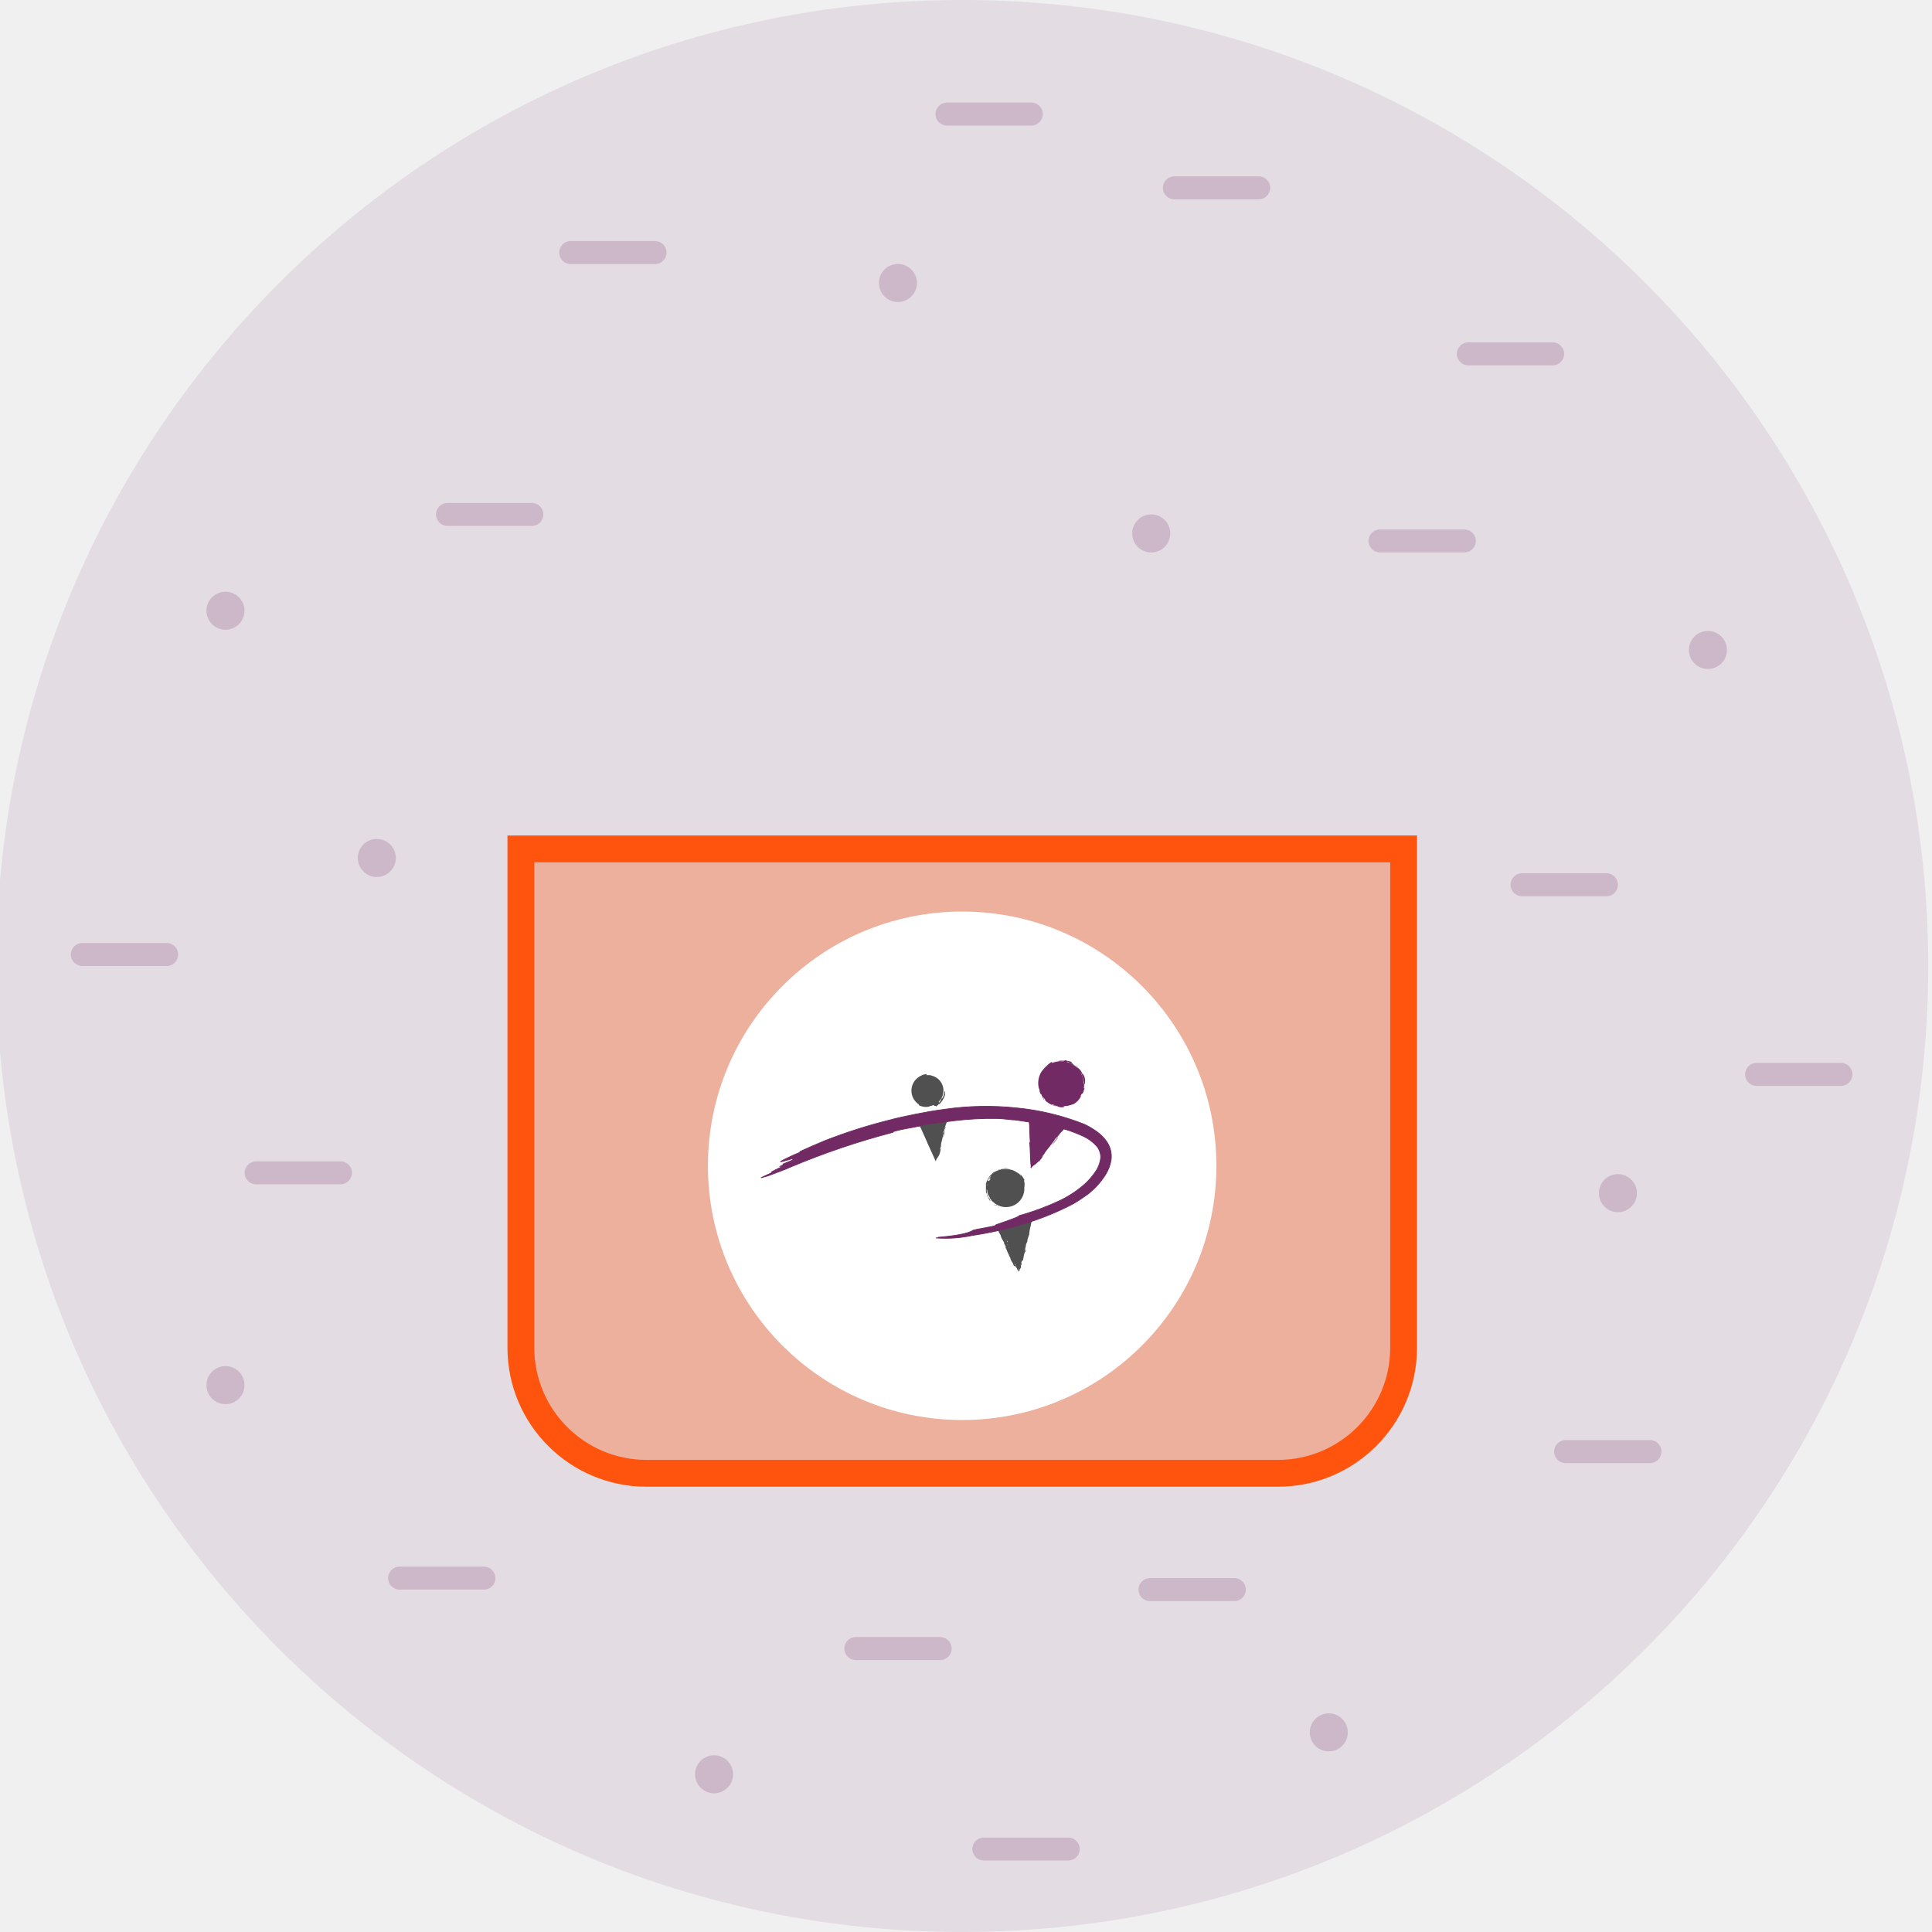
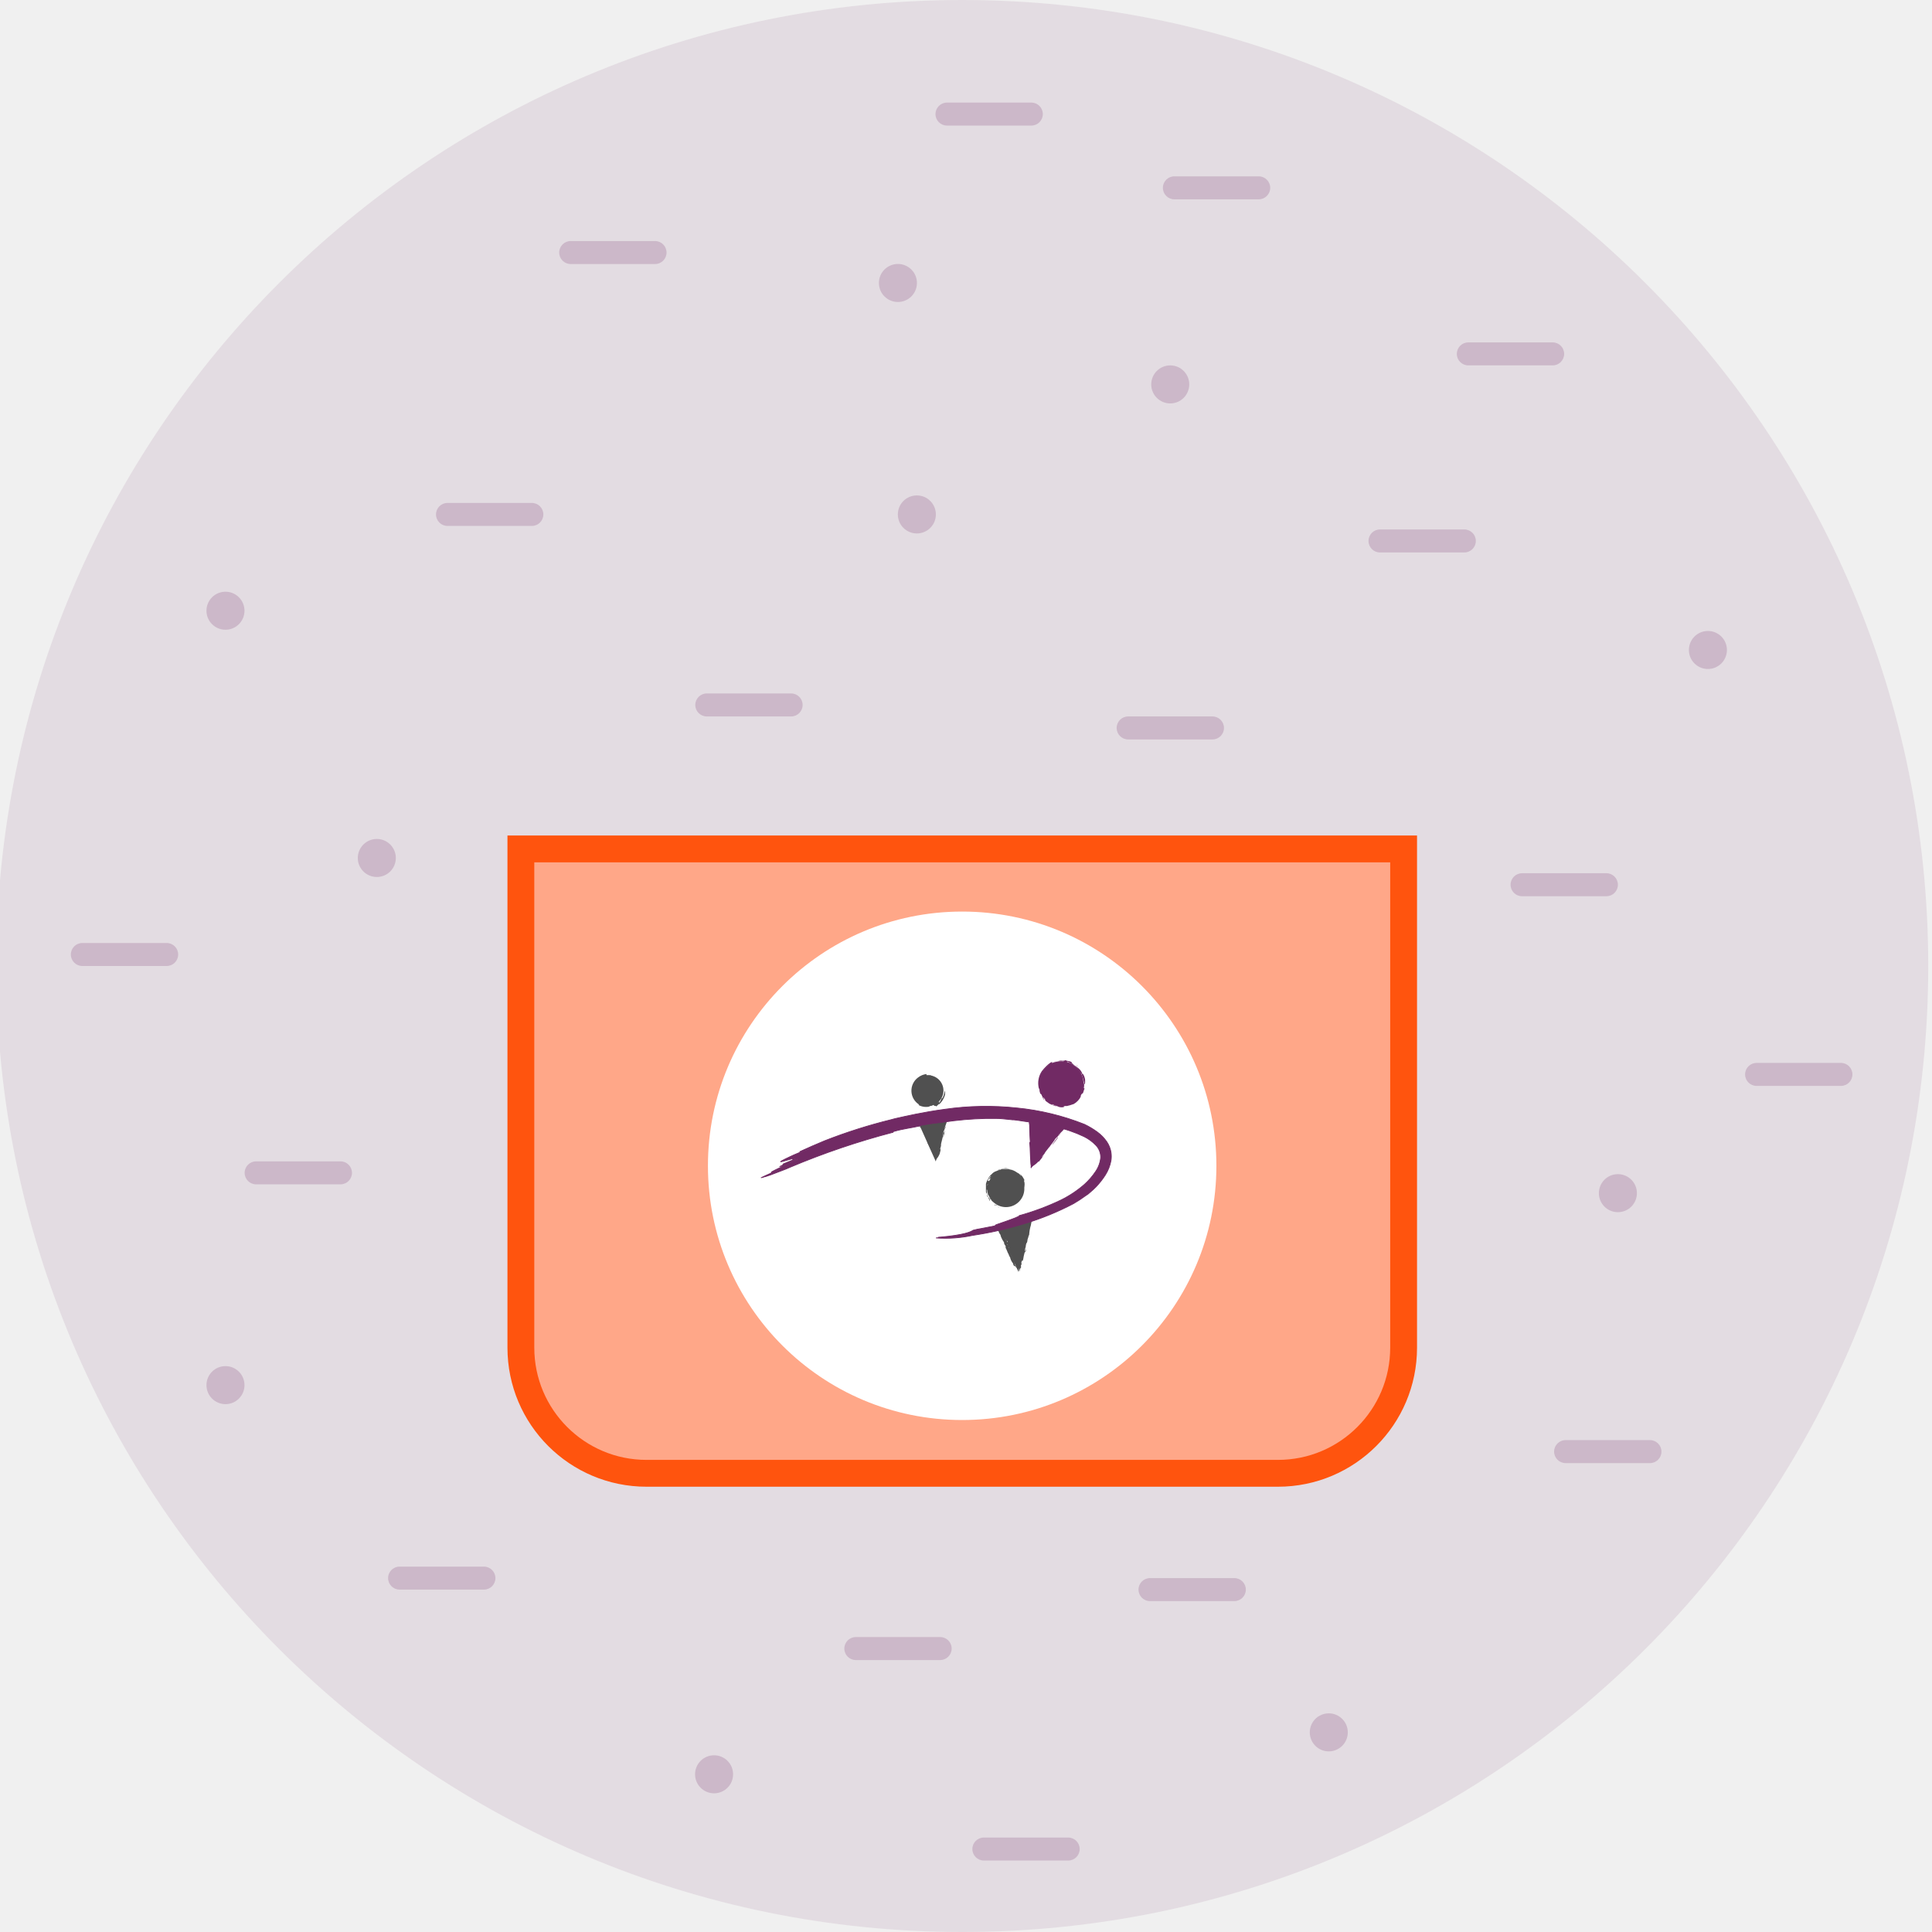
<svg xmlns="http://www.w3.org/2000/svg" id="Calque_1" data-name="Calque 1" viewBox="0 0 252 252">
  <defs>
-     <style>.cls-1,.cls-9{fill:#702963;}.cls-1{opacity:0.1;}.cls-2,.cls-7{fill:none;}.cls-2{stroke:#ff540e;stroke-miterlimit:10;stroke-width:3.5px;}.cls-3{fill:#ff540e;opacity:0.33;}.cls-4{fill:#fff;}.cls-5{fill:#712a64;}.cls-6{fill:#505050;}.cls-7{stroke:#712a64;stroke-linecap:round;stroke-linejoin:bevel;stroke-width:0.1px;}.cls-8{opacity:0.2;}</style>
+     <style>.cls-1,.cls-9{fill:#702963;}.cls-1{opacity:0.1;}.cls-2{fill:#ffa788;}.cls-3,.cls-7{fill:none;}.cls-3{stroke:#ff540e;stroke-miterlimit:10;stroke-width:3.5px;}.cls-4{fill:#fff;}.cls-5{fill:#712a64;}.cls-6{fill:#505050;}.cls-7{stroke:#712a64;stroke-linecap:round;stroke-linejoin:bevel;stroke-width:0.1px;}.cls-8{opacity:0.2;}</style>
  </defs>
  <circle class="cls-1" cx="125.51" cy="126" r="126" />
-   <path class="cls-2" d="M67.94,110.73H183.08a0,0,0,0,1,0,0v65.05a16.39,16.39,0,0,1-16.39,16.39H84.33a16.39,16.39,0,0,1-16.39-16.39V110.73A0,0,0,0,1,67.94,110.73Z" />
-   <path class="cls-3" d="M67.94,110.73H183.08a0,0,0,0,1,0,0v64.36A17.08,17.08,0,0,1,166,192.17H85a17.08,17.08,0,0,1-17.08-17.08V110.73A0,0,0,0,1,67.94,110.73Z" />
+   <path class="cls-2" d="M67.94,110.73H183.08a0,0,0,0,1,0,0v64.36A17.08,17.08,0,0,1,166,192.17H85a17.08,17.08,0,0,1-17.08-17.08V110.73A0,0,0,0,1,67.94,110.73Z" />
+   <path class="cls-3" d="M67.94,110.73H183.08a0,0,0,0,1,0,0v65.05a16.39,16.39,0,0,1-16.39,16.39H84.33a16.39,16.39,0,0,1-16.39-16.39V110.73A0,0,0,0,1,67.94,110.73Z" />
  <g id="token">
    <circle id="Ellipse_2689" data-name="Ellipse 2689" class="cls-4" cx="125.5" cy="152.06" r="33.16" />
    <g id="Groupe_13047" data-name="Groupe 13047">
      <path id="Tracé_46513" data-name="Tracé 46513" class="cls-5" d="M141.34,141.35a2.93,2.93,0,1,1-2.93-2.93h0a2.92,2.92,0,0,1,2.92,2.92Z" />
      <path id="Tracé_46514" data-name="Tracé 46514" class="cls-5" d="M141.48,142c0-.1-.1.26-.06.06a4.69,4.69,0,0,1-.2.6c-.05,0,0-.16-.18.11s.06.1-.17.42l.09-.11A.71.71,0,0,0,141,143a2.39,2.39,0,0,1-.94,1,6.41,6.41,0,0,1-1.06.3s.13-.05.1-.06l-.3.05c-.22.08.07.06,0,.1a1.3,1.3,0,0,1-.65,0s-.32-.13-.32-.13c-.25.06-.58-.13-1-.33-.06-.08-.48-.3-.5-.42s.07-.13,0-.28.15.12,0-.11c.22.2,0,.19.27.45v0c.16.08.37.3.5.3.4.2,0,.07.14.21s.65.14.68,0l-.34-.07c.06,0,0,0,0,0a.46.46,0,0,0,.23.06h.26c.17,0,.27,0,.19.06h-.2c0,.05.25.06.43,0a4.79,4.79,0,0,1,.64-.21c.1,0,.05,0,.15,0l.31-.14c.08-.05.15-.06.21-.1a1.29,1.29,0,0,0,.5-.33,2.85,2.85,0,0,0,.77-1c-.06,0,.08-.25.1-.33a1.3,1.3,0,0,0,.08-.17,1.87,1.87,0,0,0,0-.25c0,.09,0,0,0,.11,0-.36.07-.43.12-.45a1.52,1.52,0,0,1,0,.67Z" />
      <path id="Tracé_46515" data-name="Tracé 46515" class="cls-5" d="M135.65,142.64c.1,0-.2-.59,0-.32a2.3,2.3,0,0,0-.14-.42c0,.26,0-.05,0,.09a2.81,2.81,0,0,1,.39-2.29,8.09,8.09,0,0,1,.54-.61,4,4,0,0,1,.63-.52c.32-.12.14,0,.1.1l.19-.08.2-.07-.19.1-.18.11s.17,0,.28,0l.1-.05c0,.1-.23.16-.43.26a1.58,1.58,0,0,0-.56.36c.34-.3-.09,0,0-.14l-.11.09a2.26,2.26,0,0,1,.56-.46,2.54,2.54,0,0,0-1,.93,2.58,2.58,0,0,0-.39,1.18s0-.09,0,0a1,1,0,0,0,.06.55l0-.12a1.62,1.62,0,0,0,.07.62,1.22,1.22,0,0,0,.18.7h0a.71.71,0,0,0,.06.14.92.92,0,0,0,.07.13c-.05-.06,0,0,0,0s0,0,0-.08,0,.18,0,.35c0-.06-.06-.09-.08-.13s.12.2.17.31.09.16,0,.08a1.07,1.07,0,0,1-.2-.38,2.39,2.39,0,0,0-.15-.37Z" />
      <path id="Tracé_46516" data-name="Tracé 46516" class="cls-5" d="M137,143.78c-.23-.17.08,0,.05-.05a2.26,2.26,0,0,0,.22.11s-.24-.07-.27-.06Z" />
      <path id="Tracé_46517" data-name="Tracé 46517" class="cls-5" d="M138.92,138.28a2.07,2.07,0,0,0,.33.1l.27.05a1.2,1.2,0,0,1,.31.13c-.13,0-.08,0,0,.12a2.13,2.13,0,0,1,.31.29c-.13-.09-.4-.19-.6-.33,0,0-.16-.1-.26-.15s-.07,0-.1.07a1.35,1.35,0,0,1-.46,0c-.12,0-.42,0-.4-.06s-.16.05-.26,0H138l.21,0,.21,0a.11.11,0,0,0,.08,0s.08,0,.17,0,.17,0,0-.08h-.6c-.15,0,.05-.06.28-.08a1.73,1.73,0,0,0,.51,0Z" />
      <path id="Tracé_46518" data-name="Tracé 46518" class="cls-5" d="M137.45,138.53h0a2.07,2.07,0,0,1,.5-.15,3.68,3.68,0,0,0-.47.15Z" />
      <path id="Tracé_46519" data-name="Tracé 46519" class="cls-5" d="M140.67,139.19a2.09,2.09,0,0,0-.22-.2l0-.06.2.26Z" />
      <path id="Tracé_46520" data-name="Tracé 46520" class="cls-5" d="M136.1,139.85c0,.13-.2.4-.18.52,0-.08,0-.06,0-.08l-.08.15a1.49,1.49,0,0,1,.25-.59Z" />
      <path id="Tracé_46521" data-name="Tracé 46521" class="cls-5" d="M141.26,140.08a1.78,1.78,0,0,1,.28.81c0,.09,0-.11,0,0a.85.85,0,0,0,0,.23l0,0c0,.11-.06.42-.13.26a4,4,0,0,0-.28-1.09l0-.09-.12-.21s0,0,0-.08,0,.11,0,.12a2.42,2.42,0,0,0-.27-.36s0,0,0,0c-.1-.2-.26-.22-.34-.4l.1.09.11.09a4.64,4.64,0,0,0-.57-.6c.53.41.93.62,1.15,1.24Z" />
      <path id="Tracé_46522" data-name="Tracé 46522" class="cls-6" d="M123.06,142.25a2,2,0,1,1-2-2,2,2,0,0,1,2,2Z" />
      <path id="Tracé_46523" data-name="Tracé 46523" class="cls-6" d="M122.77,141.78h0v0a.18.18,0,0,1,0,.13s0,0,0,0,0,.05,0,.12a.06.06,0,0,1,0-.06v.14s0,0,0,0,.06,0,.08.05v-.06s0,0,0,.06h0a.15.15,0,0,0,0,.07s0,0,0,0v-.09h0v0a0,0,0,0,1,0,0l0-.05s0,.13,0,.05v0l0-.1s0-.1,0-.11l-.13-.43s-.06,0-.12,0v0l0,0a.08.08,0,0,1,0,0s0,0,0,0l0-.07h0a1.19,1.19,0,0,1,.08.2,2.25,2.25,0,0,1,0,.22h0Z" />
      <path id="Tracé_46524" data-name="Tracé 46524" class="cls-6" d="M120.85,140.09v0a2.23,2.23,0,0,0-1.1.45,2.14,2.14,0,0,0,.14,3.54l-.09.05a2.09,2.09,0,0,0,1.51.19h-.17a2.86,2.86,0,0,1,.36-.1,4.15,4.15,0,0,0,.4-.16v0c-.31.14,0,0-.08.12l0,0h0l0,0s0,0,0,.06l.08,0c.18,0,.21,0,.22.09s0-.06.16-.15v0l.17-.17.1,0a.8.8,0,0,1,.15-.17l0,0a2.67,2.67,0,0,0,.57-1.06c0-.09,0-.28,0-.49l-.06.09a3.22,3.22,0,0,1-.35,1l0,0a1.08,1.08,0,0,1,.08-.19l0,0c-.11,0-.16.16-.22.3a1.52,1.52,0,0,1-.17.3c-.11.07-.1,0-.07,0s.06-.12,0-.07c.06-.13,0-.1-.08,0l-.28.13c-.06,0-.16.05-.25.1l-.15.06-.17,0-.16.05-.18,0-.16,0a.38.38,0,0,1-.15,0,1.07,1.07,0,0,1-.5-.07,1.46,1.46,0,0,1-.46-.28,1.71,1.71,0,0,1-.51-.84,4.42,4.42,0,0,1-.15-.48.54.54,0,0,1,.08-.41s0-.12.09-.24a1.71,1.71,0,0,1,.13-.23l0,0a1.78,1.78,0,0,1,1.15-.92c.2,0,.27-.11.36,0a2.06,2.06,0,0,1,1.22.46s.08,0,0-.06a1.21,1.21,0,0,1-.24-.21c-.07-.06-.12-.12-.1-.15l.07,0-.11-.12-.1,0a.06.06,0,0,1,0,0,1.71,1.71,0,0,1-.23-.13.64.64,0,0,0-.25-.12c-.14,0-.29,0-.51,0Z" />
      <path id="Tracé_46525" data-name="Tracé 46525" class="cls-6" d="M133.61,155.05a2.4,2.4,0,1,1-2.4-2.4h0A2.4,2.4,0,0,1,133.61,155.05Z" />
      <path id="Tracé_46526" data-name="Tracé 46526" class="cls-6" d="M130.39,152.59l-.2.06c-.06,0-.1,0-.09,0h0c.08-.07.52-.17.32-.07Z" />
      <path id="Tracé_46527" data-name="Tracé 46527" class="cls-4" d="M130.46,152.72c-.1,0,0,0,0,0l.13,0s-.06,0-.12.07Z" />
      <path id="Tracé_46528" data-name="Tracé 46528" class="cls-6" d="M130.5,153h0l-.12,0s.05,0,.12-.06-.08,0,0,0Z" />
      <path id="Tracé_46529" data-name="Tracé 46529" class="cls-6" d="M128.92,154.05s.16,0,.28-.16l0,.09a.86.86,0,0,0-.13.2c0,.09-.05.2-.08.29s.08-.16,0,0c0,0,0,0,0,0s.07.09,0,.42l-.05.11a2.4,2.4,0,0,0,.7,1.57c.11,0,.3.24.48.28v0c.11,0,.23.15.35.17l.1,0c0,.05-.31-.08-.23,0a2.38,2.38,0,0,0,.6.13.51.51,0,0,0,.3,0s0,0,0,0a1.69,1.69,0,0,1,.45,0,1.42,1.42,0,0,0,.41-.08s.26-.22,0-.11l-.06,0-.06,0h-.1l.17,0c.06,0,.09-.06.07-.07a.67.67,0,0,0,.33-.18c.09-.09.14-.15.07,0l-.17.1a.4.4,0,0,0-.12.1,2.37,2.37,0,0,0,.87-.7v-.12s.15-.12.23-.27,0-.16,0-.14,0,.13-.12.23-.12.16-.08,0l.08-.13a1.12,1.12,0,0,1,0-.13c0-.08.07-.17.1-.26s.08-.33.12-.46a3,3,0,0,0,0,.52,2.09,2.09,0,0,1-.42.95l-.16.21-.2.17-.2.17-.21.14s-.2.06-.16,0-.22.07-.28,0a2.07,2.07,0,0,1-1.51,0c0,.05,0,.05-.12,0l-.27-.13-.39-.3s-.1-.06-.09,0a1.8,1.8,0,0,1,.2.19c-.06,0-.21-.15-.31-.3l.07.05a3.11,3.11,0,0,1-.25-.38,1.79,1.79,0,0,0-.2-.39l.06.22a1.22,1.22,0,0,1-.18-.48c-.06-.17,0-.33-.1-.45a1.5,1.5,0,0,0,0,.37c0,.12.06.2,0,.21a.57.57,0,0,1-.11-.38c0-.13,0-.25,0-.38s0-.23,0-.35a1.09,1.09,0,0,1,0-.18,1,1,0,0,1,.05-.16,1.09,1.09,0,0,1,.14-.31Z" />
      <path id="Tracé_46530" data-name="Tracé 46530" class="cls-6" d="M128.63,154.74c0,.46.07.23.09.66,0-.05-.06.17,0,.31a3.19,3.19,0,0,0,.16.41c0,.08,0,.09-.1-.06a1.94,1.94,0,0,0-.07-.33l0-.16,0-.17c0-.12,0-.23,0-.34a1.13,1.13,0,0,1,0-.32Z" />
      <path id="Tracé_46531" data-name="Tracé 46531" class="cls-4" d="M128.9,154.41c-.06.2-.12.1-.13.32,0-.1,0-.12.06-.31v.11Z" />
      <path id="Tracé_46532" data-name="Tracé 46532" class="cls-6" d="M128.94,156.14c.05.09.09.18.13.27s.09.16.07.18,0,0,0,.07a1.11,1.11,0,0,1-.23-.52Z" />
      <path id="Tracé_46533" data-name="Tracé 46533" class="cls-4" d="M128.92,155.51a1.72,1.72,0,0,1,.09.25A1.06,1.06,0,0,1,128.92,155.51Z" />
      <path id="Tracé_46534" data-name="Tracé 46534" class="cls-6" d="M129.11,156.26s.06.1.08.13l0,.07a.37.37,0,0,1-.12-.2Z" />
      <path id="Tracé_46535" data-name="Tracé 46535" class="cls-6" d="M129.85,157.19c.18.11-.21-.07,0,.06l-.12-.07v-.08l.06.05.07,0Z" />
      <path id="Tracé_46536" data-name="Tracé 46536" class="cls-6" d="M130.11,157.39l.22.08h-.07s-.07,0-.14-.09Z" />
      <path id="Tracé_46537" data-name="Tracé 46537" class="cls-6" d="M129.94,157.15c.09,0,.06,0,.11.09S129.85,157.1,129.94,157.15Z" />
      <path id="Tracé_46538" data-name="Tracé 46538" class="cls-6" d="M130.89,157.14c-.09.05-.24,0-.39-.06l.19,0a.64.64,0,0,0,.2,0Z" />
      <path id="Tracé_46539" data-name="Tracé 46539" class="cls-6" d="M131.9,152.51a.71.71,0,0,0,.25.06l0,0Z" />
      <path id="Tracé_46540" data-name="Tracé 46540" class="cls-6" d="M130.62,152.45c-.08.08.08,0,.26,0s.23,0,.35,0l.36,0h.15l-.54-.08A3.85,3.85,0,0,0,130.62,152.45Z" />
      <path id="Tracé_46541" data-name="Tracé 46541" class="cls-4" d="M130.53,152.75l.47-.1-.32,0-.26.08s.06,0,.11,0Z" />
      <path id="Tracé_46542" data-name="Tracé 46542" class="cls-6" d="M133.62,153.91c-.08-.15-.16-.3-.26-.45a1.31,1.31,0,0,0-.38-.36,1.76,1.76,0,0,1,.24.3.5.5,0,0,1-.19-.19,2.08,2.08,0,0,0-.21-.21c.12.12-.07,0-.19-.08a2.22,2.22,0,0,0-.44-.25,2.73,2.73,0,0,0-.56-.15l-.39,0c-.14,0-.25,0-.21,0-.22,0-.26,0-.43,0a2,2,0,0,1-.34.12,3.21,3.21,0,0,0-.33.12,1.27,1.27,0,0,0-.61.43c0-.05-.18.17-.25.25s-.4.69-.27.61a1.64,1.64,0,0,0,.16-.29,1.51,1.51,0,0,1,.09-.18.53.53,0,0,1,.13-.13c.16-.14.1-.05,0,.07a.56.56,0,0,0-.15.34c0-.06.08-.06.15-.22-.16.34.13-.09.07.1a3.07,3.07,0,0,1,.26-.25.5.5,0,0,1,.2-.08c.17-.16.09-.17.12-.24a.69.69,0,0,1,.3-.17l.3-.12c-.12.16.36-.05.61,0a.43.43,0,0,0,.22-.06s.07,0,.24,0-.35,0-.13.11h.15a.76.76,0,0,1,.33,0c.07,0,.18,0,.17.07s-.11,0,0,.09h.12c-.1-.12,0-.08.09,0l.21.12a1.18,1.18,0,0,0,.19.11c.28.16.29.27.31.35a1.59,1.59,0,0,0,.21.41c0-.1.06,0,.13.1s.12.33.17.42a.83.83,0,0,1,0,.35,1.05,1.05,0,0,0,0,.19,1.28,1.28,0,0,0,.12-1.11l0,0Z" />
      <path id="Tracé_46543" data-name="Tracé 46543" class="cls-6" d="M122.06,151.5l-2.24-5,3.51-.64Z" />
      <path id="Tracé_46544" data-name="Tracé 46544" class="cls-6" d="M123.24,147.2c0-.11.08-.3.1-.26h0c0,.09-.12.48-.13.27Z" />
      <path id="Tracé_46545" data-name="Tracé 46545" class="cls-4" d="M123.1,147.2c0-.09,0,0,0,0l0,.13S123.09,147.25,123.1,147.2Z" />
      <path id="Tracé_46546" data-name="Tracé 46546" class="cls-6" d="M122.81,147.07l0,0a.5.5,0,0,0,0-.13s0,.08,0,.15,0-.09,0-.06Z" />
      <path id="Tracé_46547" data-name="Tracé 46547" class="cls-6" d="M122.66,145.92c0,.05.12.1.28.12l0,.09a2.52,2.52,0,0,0-.55.08c-.07,0,.17,0,0,0s0,0,0,0-.07.1-.43.14h-.13c-.31,0-.62.13-.93.2l-.46.09-.11,0h-.1l0,.05h0l0,.05a.63.63,0,0,0,.07.12l0,0c.08.08.11.27.17.38l0,.12c0,.06-.15-.3-.16-.18s.22.37.27.58a1.28,1.28,0,0,0,.16.28s0-.05,0-.05c.21.43.1.5.28.88,0,0,.21.29.11,0l-.08-.12,0-.1c0,.1.13.3.15.26,0,.17.4.68.14.45a.78.78,0,0,0-.17-.34c.17.4.3.77.44,1.1l.09.08s0,.2.07.36.08.15.09.12-.25-.58-.06-.33a7.94,7.94,0,0,1,.35,1,2.59,2.59,0,0,0-.26-.46c-.33-.59-.59-1.27-.92-1.84,0,0,0-.2,0-.16s-.1-.21-.08-.27c-.24-.44-.47-1-.65-1.41,0,.14-.16-.24-.24-.34a1.85,1.85,0,0,0-.18-.44v0s.07,0,0,0l-.07,0c0,.06,0,.1.07.2a.53.53,0,0,1-.12-.22l.28,0-.07,0a6.79,6.79,0,0,0,.89-.12h-.23a5.68,5.68,0,0,0,.93-.19c-.21,0-.55.13-.56.06s.25-.08.37-.09c.51,0,.87-.24,1.32-.21Z" />
      <path id="Tracé_46548" data-name="Tracé 46548" class="cls-6" d="M122,145.93c-.41.07-.19.13-.59.2,0,0-.15,0-.29,0l-.39.08c-.07,0-.07,0,.08-.07.38,0,.83-.19,1.19-.19Z" />
      <path id="Tracé_46549" data-name="Tracé 46549" class="cls-4" d="M122.35,146.06c-.2,0-.14-.05-.34,0,.08-.06.11,0,.3-.06l-.1.05Z" />
      <path id="Tracé_46550" data-name="Tracé 46550" class="cls-6" d="M120.66,146.25c-.13,0-.44.06-.45,0s0,0-.07,0c.12,0,.46-.06.52,0Z" />
      <path id="Tracé_46551" data-name="Tracé 46551" class="cls-4" d="M121.27,146.33a1.12,1.12,0,0,1-.26.06A1.22,1.22,0,0,1,121.27,146.33Z" />
      <path id="Tracé_46552" data-name="Tracé 46552" class="cls-6" d="M120.51,146.37s-.11,0-.15,0h-.08a.59.59,0,0,1,.23,0Z" />
      <path id="Tracé_46553" data-name="Tracé 46553" class="cls-6" d="M119.88,147c.07.18-.12-.17,0,0l-.06-.13,0-.08.08.17Z" />
      <path id="Tracé_46554" data-name="Tracé 46554" class="cls-6" d="M120,147.27a.61.61,0,0,1,.09.18l0,0S120,147.34,120,147.27Z" />
      <path id="Tracé_46555" data-name="Tracé 46555" class="cls-6" d="M120,147c0,.08,0,.08,0,.14S119.92,146.9,120,147Z" />
      <path id="Tracé_46556" data-name="Tracé 46556" class="cls-6" d="M120.65,147.69a1.72,1.72,0,0,1-.2-.38A2.75,2.75,0,0,1,120.65,147.69Z" />
      <path id="Tracé_46557" data-name="Tracé 46557" class="cls-6" d="M123,148.55a.47.47,0,0,0,0,.23l0,0Z" />
      <path id="Tracé_46558" data-name="Tracé 46558" class="cls-6" d="M123.25,147.45c0-.1,0,.05-.11.2s-.07.42-.12.63v.13a6.69,6.69,0,0,0,.23-1Z" />
      <path id="Tracé_46559" data-name="Tracé 46559" class="cls-4" d="M123,147.23a3.55,3.55,0,0,0-.09.47c0-.2.1-.43.14-.56S123.05,147.19,123,147.23Z" />
      <path id="Tracé_46560" data-name="Tracé 46560" class="cls-6" d="M122.55,150.55a4.08,4.08,0,0,0,.18-.91c0,.13,0,.13-.11.33,0-.17.08-.32.12-.5,0,.15,0-.06,0-.19s.16-.63.23-1c0-.15.15-.62.07-.56a1.51,1.51,0,0,1,.15-.37,2,2,0,0,1,.17-.63,2.83,2.83,0,0,0,.11-.31,3.22,3.22,0,0,0,.1-.54s.07-.17.12-.35l-.26,0-.38.07-.2,0-.1,0c-.13,0-.22.06-.16.09a.92.92,0,0,0,.29,0,2.82,2.82,0,0,1,.57-.09h.1c0,.06,0,.06,0,0-.16,0-.71.14-.66.18s.1,0,.29,0c-.22,0-.16.06-.11.07s.1,0,0,.06h.16a.48.48,0,0,1-.15.22.5.5,0,0,0,0,.12s0,0,0,.07c0,.26-.15.44-.18.67-.07-.19-.16.35-.22.61s.06.13,0,.48c-.09.17,0-.37-.09-.15l0,.17a1.86,1.86,0,0,1,.05.34c0,.07,0,.18-.06.18,0-.15,0-.11-.09,0a.62.62,0,0,0,0,.13c.18-.28-.06.31-.05.54,0,.63-.2.29-.29.91.14-.17,0,.41,0,.61a1.22,1.22,0,0,1-.14.33.69.69,0,0,0,0,.2,2.33,2.33,0,0,0,.58-.9v0Z" />
      <path id="Tracé_46561" data-name="Tracé 46561" class="cls-6" d="M132.84,165.88l-2.56-5.59,4-1.15-1.43,6.74Z" />
      <path id="Tracé_46562" data-name="Tracé 46562" class="cls-4" d="M133.63,162.86c0-.13,0,.08,0,0l0-.29c0,.24.08-.09,0,.29Z" />
      <path id="Tracé_46563" data-name="Tracé 46563" class="cls-4" d="M133.61,162.4v-.06c0-.07.06-.23,0-.12a1.21,1.21,0,0,0,0,.18Z" />
      <path id="Tracé_46564" data-name="Tracé 46564" class="cls-6" d="M133.22,162.64l0-.1a1,1,0,0,1,0,.16v-.06Z" />
      <path id="Tracé_46565" data-name="Tracé 46565" class="cls-6" d="M132,160h-.06s0,0,.14-.09.32-.09.29-.06h0a.57.57,0,0,0,.26,0s-.09,0,0-.07a1.65,1.65,0,0,1,.44-.1l.1-.07a1.57,1.57,0,0,1,.3,0l-.07,0c.06,0,0,0,.2,0l.13-.06.12-.05a.22.22,0,0,0,.14,0,.29.29,0,0,1,0,.09s0,0,0,.06,0,.15-.05.23a1,1,0,0,0-.06.43,2,2,0,0,0-.07.64c-.1.28,0-.4,0-.25-.1.43-.18.9-.28,1.34,0,.12.07-.07,0,.17,0-.08-.05,0-.06.08,0-.09,0,0,0,0l0-.06c.07,0-.08.31-.08.47s0-.08,0-.1-.08,0-.13.26c-.05.42-.18.7-.27,1.16,0,0,0,.12,0,.19,0-.1-.06.08-.09.17s0,.14,0,.31l.07-.11a3.23,3.23,0,0,0,.06-.42c.07-.06.1-.58.16-.51l0,.07a3,3,0,0,0-.06.66,2.3,2.3,0,0,1-.17.39.92.92,0,0,0,0,.29,1.4,1.4,0,0,1-.09.29s0,0,0,0,0,.13-.05.18.1-.24.14-.4a.37.37,0,0,1,0,.11c0,.05,0,0,0,.05v.1s0,0,0,.12l0,.07c-.06.26,0,.4.05.06l0,0,.1-.31s0,.15,0,.16.1-.22.13-.34,0,.07-.07.16v-.19c0-.05,0-.12,0-.11s.05,0,.06-.08c.07-.28,0,0,0-.27a4,4,0,0,0-.2.58l0,.1s0-.17,0,0a3.53,3.53,0,0,1,.25-.84s.1-.21.1,0a1.83,1.83,0,0,0,.08-.25,7.2,7.2,0,0,1,.16-.78s0,0,0,0c.11-.41.1.15.2-.42,0-.1,0-.16,0-.13a1,1,0,0,0-.08.25s-.05.19-.05.07,0-.39.1-.6v-.07a2.57,2.57,0,0,1,.08-.4c.08-.32,0,0,.06,0l.07-.27c0-.32.17-.5.17-.77v0c0,.16.06,0,.08-.14v-.09a5.34,5.34,0,0,1,.13-.8s0-.07,0,0l.08-.29c0-.07.06-.27.1-.52a2.43,2.43,0,0,0,0-.27l-.09,0a6.25,6.25,0,0,0-.62.16,2.11,2.11,0,0,1-.48.12c-.05.06-.26.13-.08.13-.38.08-.72.13-1.08.22l-.07,0c-.06.11-.39.39,0,.32Z" />
      <path id="Tracé_46566" data-name="Tracé 46566" class="cls-6" d="M132.68,165.36l0-.16v0c0,.06,0,.06,0,.14Z" />
      <path id="Tracé_46567" data-name="Tracé 46567" class="cls-4" d="M130.58,161.76c.08.14.19.29.16.19s-.18-.33-.25-.53c0,0,.07.26.09.34Z" />
      <path id="Tracé_46568" data-name="Tracé 46568" class="cls-6" d="M133.77,162.34l0-.23,0,0C133.72,162.34,133.79,162.21,133.77,162.34Z" />
      <path id="Tracé_46569" data-name="Tracé 46569" class="cls-4" d="M131.24,162.36s0,0,0-.06l-.09-.13s.09.25.09.19Z" />
      <path id="Tracé_46570" data-name="Tracé 46570" class="cls-4" d="M131.53,162.83l0,0a1.74,1.74,0,0,1-.11-.18A1.87,1.87,0,0,0,131.53,162.83Z" />
      <path id="Tracé_46571" data-name="Tracé 46571" class="cls-4" d="M131.07,161.8c.07.28.19.26.23.5s.15.2.15.1,0,0-.15-.16a.8.8,0,0,1-.09-.3c-.14-.32-.05,0-.14-.14Z" />
      <path id="Tracé_46572" data-name="Tracé 46572" class="cls-4" d="M131.64,162.78l-.06-.14v.09l.06.05Z" />
      <path id="Tracé_46573" data-name="Tracé 46573" class="cls-4" d="M131.2,161.74l-.07-.12.1.22,0-.11Z" />
      <path id="Tracé_46574" data-name="Tracé 46574" class="cls-4" d="M131.43,162l-.05-.1c0-.06-.08-.1-.06,0s.08.09.11.13Z" />
      <path id="Tracé_46575" data-name="Tracé 46575" class="cls-6" d="M130.93,160.08l-.33,0-.51.09.12.33.12.32.16.24.08.28a3.59,3.59,0,0,0,.4.72s0,0,0,.1.14.29.2.37a.91.91,0,0,1,0,.23c.15.25.24.62.4.86,0,.15.22.37.22.54a2,2,0,0,0,.36.65s-.09-.07,0,0a.43.43,0,0,0,0,.07,1.77,1.77,0,0,0,.15.31l0,0c-.08-.31.35.25.52.44l.06.09a3.79,3.79,0,0,0-.18-.42c0,.06-.1-.18-.06,0l0,.07.06.17a6,6,0,0,0-.3-.56,1.87,1.87,0,0,1-.08-.34,5.63,5.63,0,0,0-.36-.79.89.89,0,0,1-.12-.42,3.35,3.35,0,0,0-.2-.37,1.25,1.25,0,0,1-.07-.43.61.61,0,0,0-.16-.28c-.14-.34.11,0-.06-.35a.78.78,0,0,0-.2-.31c-.06-.18-.18-.39-.21-.52a1.35,1.35,0,0,1-.22-.43l-.1-.24c0-.05,0,0,0,0l0,0s0,0,0,0l0,0h0l.05,0,.4-.16c.06-.09,0-.15-.22-.15Z" />
      <path id="Tracé_46576" data-name="Tracé 46576" class="cls-5" d="M134.46,152.42l-.2-6.54,4.75.72-4.55,5.82Z" />
      <path id="Tracé_46577" data-name="Tracé 46577" class="cls-5" d="M138.09,148.11c.08-.12.24-.3.24-.25l0,0c-.08.1-.39.5-.28.27Z" />
      <path id="Tracé_46578" data-name="Tracé 46578" class="cls-4" d="M138,148c.09-.09,0,0,0,0l-.1.13S137.91,148.1,138,148Z" />
      <path id="Tracé_46579" data-name="Tracé 46579" class="cls-5" d="M137.76,147.8l0,0,.12-.12a.33.33,0,0,1-.1.16s.06-.1,0-.07Z" />
      <path id="Tracé_46580" data-name="Tracé 46580" class="cls-5" d="M138.28,146.4c-.05,0,.12.14.28.21l-.07.07a4.16,4.16,0,0,0-.69-.12c-.1,0,.21.06,0,0,0,0,0,0-.05,0a1.56,1.56,0,0,1-.57,0l-.15-.06c-.78-.12-1.61-.18-2.35-.33h-.14s0,0,0,.05h0a2.34,2.34,0,0,1,0,.53v.15c0,.06,0-.43-.09-.29,0,.32.07.54,0,.81a1.33,1.33,0,0,0,0,.4c0,.05,0-.05.05,0,0,.6-.09.63-.06,1.15,0,0,.08.44.1,0l0-.19,0-.12c0,.14,0,.41,0,.37-.09.2.11,1,0,.6a1.29,1.29,0,0,0,0-.48c0,.56,0,1.05,0,1.51l0,.13s-.06.23-.06.45,0,.22,0,.19,0-.8.07-.41a10.63,10.63,0,0,1-.07,1.38,3,3,0,0,0-.07-.66c-.08-.85-.06-1.78-.15-2.6,0,0,0-.25.06-.19s0-.29,0-.34c-.06-.64-.06-1.4-.08-2-.06.17,0-.34-.09-.51a1,1,0,0,0,0-.24l.34.05s.14,0,.11,0l-.37-.07a.46.46,0,0,1,.25,0l.31.07h-.11a10.16,10.16,0,0,0,1.1.21l-.27-.1c.4.08.79.13,1.19.17-.26-.06-.71-.09-.69-.15a1.07,1.07,0,0,1,.47,0c.63.16,1.14.09,1.67.27Z" />
      <path id="Tracé_46581" data-name="Tracé 46581" class="cls-5" d="M137.44,146.16c-.53-.08-.28.05-.78,0,.06,0-.18-.09-.34-.12a4,4,0,0,1-.5-.07c-.1,0-.08-.06.11,0,.46.15,1.07.12,1.5.26Z" />
      <path id="Tracé_46582" data-name="Tracé 46582" class="cls-4" d="M137.86,146.43c-.26,0-.15-.1-.41-.12.11,0,.14,0,.38.05h-.14l.17.06Z" />
      <path id="Tracé_46583" data-name="Tracé 46583" class="cls-5" d="M135.75,146a1.73,1.73,0,0,1-.55-.15s0,0-.07,0a2.31,2.31,0,0,1,.62.18Z" />
      <path id="Tracé_46584" data-name="Tracé 46584" class="cls-4" d="M136.46,146.29a2.43,2.43,0,0,1-.33,0A1.24,1.24,0,0,1,136.46,146.29Z" />
      <path id="Tracé_46585" data-name="Tracé 46585" class="cls-5" d="M135.52,146.05s-.14,0-.19,0l-.1,0a1,1,0,0,1,.29.05Z" />
      <path id="Tracé_46586" data-name="Tracé 46586" class="cls-5" d="M134.14,146c0,.18,0,.08,0,0s0-.2,0,0l0-.28s0,0,0-.05l0,0h0V146Z" />
      <path id="Tracé_46587" data-name="Tracé 46587" class="cls-5" d="M134.1,146.45a1.1,1.1,0,0,1,0,.26l0-.07s0-.1,0-.2Z" />
      <path id="Tracé_46588" data-name="Tracé 46588" class="cls-5" d="M134.22,146.11c0,.14,0,.11,0,.2S134.21,146,134.22,146.11Z" />
      <path id="Tracé_46589" data-name="Tracé 46589" class="cls-5" d="M134.59,147.29a3.41,3.41,0,0,1-.05-.55A3.31,3.31,0,0,1,134.59,147.29Z" />
      <path id="Tracé_46590" data-name="Tracé 46590" class="cls-5" d="M137,149.51a1.37,1.37,0,0,0-.17.23l0,0,.12-.2Z" />
      <path id="Tracé_46591" data-name="Tracé 46591" class="cls-5" d="M138,148.38c0-.12-.07,0-.22.18s-.31.45-.48.66l-.07.14c.27-.31.53-.64.78-1Z" />
      <path id="Tracé_46592" data-name="Tracé 46592" class="cls-4" d="M137.87,148.06a3.27,3.27,0,0,0-.35.48c.15-.19.35-.43.45-.57s-.06.05-.1.09Z" />
      <path id="Tracé_46593" data-name="Tracé 46593" class="cls-5" d="M135.48,151.55a6.37,6.37,0,0,0,.7-.94c-.11.13-.13.12-.3.33.07-.2.26-.32.41-.51-.13.14,0-.08.1-.21s.51-.64.78-1c.1-.16.5-.62.4-.59a2.32,2.32,0,0,1,.35-.35,3,3,0,0,1,.53-.63,2.68,2.68,0,0,0,.28-.3,5,5,0,0,0,.34-.46s.25-.27.43-.49l-.14,0-.48-.08-.27,0-.15,0c-.18,0-.3,0-.24,0a1.34,1.34,0,0,0,.39.07,4.16,4.16,0,0,1,.72.12h0c-.26.28-.2.19-.09,0a2.92,2.92,0,0,0-.72-.06l.12,0a.69.69,0,0,0,.24.05c-.28,0-.22,0-.16,0s.1.06,0,.06l.14,0a.57.57,0,0,1-.3.21c-.18.26-.08.22-.11.32-.17.27-.4.43-.56.67.05-.24-.36.32-.56.59s0,.17-.31.53c-.18.15.24-.41,0-.2l-.12.18a2.62,2.62,0,0,1-.15.39.92.92,0,0,1-.16.19c.1-.16,0-.14-.1,0a.52.52,0,0,0-.07.15c.33-.24-.24.32-.36.58-.42.68-.36.25-.81.89.23-.13-.27.44-.4.67a1.62,1.62,0,0,1-.33.31,1.67,1.67,0,0,0-.12.23,3.31,3.31,0,0,0,1.07-.79l0,0Z" />
      <path id="Tracé_46594" data-name="Tracé 46594" class="cls-5" d="M116.52,147.68s-.25,0,.13-.12c1.19-.34,2.18-.43,3.38-.71l.08-.07,1.44-.23,1.49-.18a42.69,42.69,0,0,1,5.52-.48s-.07,0,.11,0H130c.49,0,1,.06,1.57.12l.47.05a.52.52,0,0,0,.18,0c.49.05.93.13,1.34.19,1.34.18,2.69.4,4,.7a17.21,17.21,0,0,1,3.84,1.3,5.46,5.46,0,0,1,1.55,1.14,2.23,2.23,0,0,1,.62,1.62,3.89,3.89,0,0,1-.68,1.82,9,9,0,0,1-1.4,1.62,14.1,14.1,0,0,1-3.07,2.06,32.92,32.92,0,0,1-5.51,2.06c.16.07-.8.41-1.69.73s-1.73.55-1.29.56c-.58.14-1.32.25-1.91.38a10.23,10.23,0,0,0-1.1.23c-.25.19-1.12.62-4.34.9-.63,0,.43.13-.27.1.47-.08,0,0-.23,0,.91.05.7,0,0,0a17,17,0,0,0,4.77-.33,46.8,46.8,0,0,0,6.73-1.52,35.78,35.78,0,0,0,6.45-2.63,17.2,17.2,0,0,0,1.53-1l.38-.26.36-.31.36-.32c.12-.11.22-.22.33-.33a9.84,9.84,0,0,0,1.17-1.49,5.25,5.25,0,0,0,.76-1.94,3.62,3.62,0,0,0,0-1,3.44,3.44,0,0,0-.56-1.42,5.34,5.34,0,0,0-1.24-1.27,10.34,10.34,0,0,0-1.68-1,32.39,32.39,0,0,0-8.78-2.13,37.76,37.76,0,0,0-9.44.17c-2.82.38-5.14.92-6.48,1.22l-.48.13a68.43,68.43,0,0,0-8.75,2.78c-1.07.44-2.15.92-3.22,1.41.52-.18,1-.33,1.42-.46-1.12.43-2.22.88-2.63,1.09-2.31,1.08-.94.6,0,.35.67-.21-.17.23.87-.13l-1.83.76c-.06.08,2.24-1,1.76-.67-.71.27-1.48.63-2.2,1,.27-.05,2.53-1.05,2.45-.92a19.06,19.06,0,0,0-2.19.91s.7-.28,1.07-.44c-2.23,1-3.4,1.64-1.34.82-.7.31-1.71.73-2.42,1.09h0l1.34-.61-1.25.59.24-.07,1-.42-.83.38.75-.25c1-.4,2-.73,2.55-1A99.17,99.17,0,0,1,116.52,147.68Z" />
      <path id="Tracé_46595" data-name="Tracé 46595" class="cls-7" d="M116.52,147.68s-.25,0,.13-.12c1.19-.34,2.18-.43,3.38-.71l.08-.07,1.44-.23,1.49-.18a42.69,42.69,0,0,1,5.52-.48s-.07,0,.11,0H130c.49,0,1,.06,1.57.12l.47.05a.52.52,0,0,0,.18,0c.49.05.93.13,1.34.19,1.34.18,2.69.4,4,.7a17.21,17.21,0,0,1,3.84,1.3,5.46,5.46,0,0,1,1.55,1.14,2.23,2.23,0,0,1,.62,1.62,3.89,3.89,0,0,1-.68,1.82,9,9,0,0,1-1.4,1.62,14.1,14.1,0,0,1-3.07,2.06,32.92,32.92,0,0,1-5.51,2.06c.16.07-.8.41-1.69.73s-1.73.55-1.29.56c-.58.14-1.32.25-1.91.38a10.23,10.23,0,0,0-1.1.23c-.25.19-1.12.62-4.34.9-.63,0,.43.13-.27.1.47-.08,0,0-.23,0,.91.05.7,0,0,0a17,17,0,0,0,4.77-.33,46.8,46.8,0,0,0,6.73-1.52,35.78,35.78,0,0,0,6.45-2.63,17.2,17.2,0,0,0,1.53-1l.38-.26.36-.31.36-.32c.12-.11.22-.22.33-.33a9.84,9.84,0,0,0,1.17-1.49,5.25,5.25,0,0,0,.76-1.94,3.62,3.62,0,0,0,0-1,3.44,3.44,0,0,0-.56-1.42,5.34,5.34,0,0,0-1.24-1.27,10.34,10.34,0,0,0-1.68-1,32.39,32.39,0,0,0-8.78-2.13,37.76,37.76,0,0,0-9.44.17c-2.82.38-5.14.92-6.48,1.22l-.48.13a68.43,68.43,0,0,0-8.75,2.78c-1.07.44-2.15.92-3.22,1.41.52-.18,1-.33,1.42-.46-1.12.43-2.22.88-2.63,1.09-2.31,1.08-.94.6,0,.35.67-.21-.17.23.87-.13l-1.83.76c-.06.08,2.24-1,1.76-.67-.71.27-1.48.63-2.2,1,.27-.05,2.53-1.05,2.45-.92a19.06,19.06,0,0,0-2.19.91s.7-.28,1.07-.44c-2.23,1-3.4,1.64-1.34.82-.7.31-1.71.73-2.42,1.09h0l1.34-.61-1.25.59.24-.07,1-.42-.83.38.75-.25c1-.4,2-.73,2.55-1A99.17,99.17,0,0,1,116.52,147.68Z" />
    </g>
  </g>
  <g class="cls-8">
    <path id="Tracé_49200" data-name="Tracé 49200" class="cls-9" d="M69.37,68.6h-11a1.5,1.5,0,0,1,0-3h11a1.5,1.5,0,0,1,0,3Z" />
-     <path id="Tracé_49200-2" data-name="Tracé 49200" class="cls-9" d="M191,72.06h-11a1.5,1.5,0,0,1,0-3h11a1.5,1.5,0,0,1,0,3Z" />
-     <path id="Tracé_49200-3" data-name="Tracé 49200" class="cls-9" d="M122.63,216.53h-11a1.5,1.5,0,0,1,0-3h11a1.5,1.5,0,0,1,0,3Z" />
-     <path id="Tracé_49200-4" data-name="Tracé 49200" class="cls-9" d="M202.52,47.66h-11a1.5,1.5,0,0,1,0-3h11a1.5,1.5,0,0,1,0,3Z" />
-     <path id="Tracé_49200-5" data-name="Tracé 49200" class="cls-9" d="M209.53,116.9h-11a1.5,1.5,0,0,1,0-3h11a1.5,1.5,0,0,1,0,3Z" />
-     <path id="Tracé_49200-6" data-name="Tracé 49200" class="cls-9" d="M215.21,190.84h-11a1.5,1.5,0,0,1,0-3h11a1.5,1.5,0,0,1,0,3Z" />
-     <path id="Tracé_49200-7" data-name="Tracé 49200" class="cls-9" d="M85.44,34.44h-11a1.5,1.5,0,0,1,0-3h11a1.5,1.5,0,1,1,0,3Z" />
-     <path id="Tracé_49200-8" data-name="Tracé 49200" class="cls-9" d="M134.52,16.38h-11a1.5,1.5,0,0,1,0-3h11a1.5,1.5,0,1,1,0,3Z" />
-     <path id="Tracé_49200-9" data-name="Tracé 49200" class="cls-9" d="M63.12,207.34h-11a1.5,1.5,0,0,1,0-3h11a1.5,1.5,0,1,1,0,3Z" />
-     <path id="Tracé_49200-10" data-name="Tracé 49200" class="cls-9" d="M161,208.84H150a1.5,1.5,0,0,1,0-3h11a1.5,1.5,0,0,1,0,3Z" />
-     <path id="Tracé_49200-11" data-name="Tracé 49200" class="cls-9" d="M164.18,26h-11a1.5,1.5,0,0,1,0-3h11a1.5,1.5,0,0,1,0,3Z" />
-     <path id="Tracé_49200-12" data-name="Tracé 49200" class="cls-9" d="M240.12,141.64h-11a1.5,1.5,0,0,1,0-3h11a1.5,1.5,0,0,1,0,3Z" />
-     <path id="Tracé_49200-13" data-name="Tracé 49200" class="cls-9" d="M21.74,126h-11a1.5,1.5,0,0,1,0-3h11a1.5,1.5,0,1,1,0,3Z" />
-     <path id="Tracé_49200-14" data-name="Tracé 49200" class="cls-9" d="M44.41,154.48h-11a1.5,1.5,0,0,1,0-3h11a1.5,1.5,0,0,1,0,3Z" />
-     <path id="Tracé_49200-15" data-name="Tracé 49200" class="cls-9" d="M139.33,242.68h-11a1.5,1.5,0,0,1,0-3h11a1.5,1.5,0,0,1,0,3Z" />
+     <path id="Tracé_49200-2" data-name="Tracé 49200" class="cls-9" d="M103.19,93.45h-11a1.5,1.5,0,0,1,0-3h11a1.5,1.5,0,0,1,0,3Z" />
+     <path id="Tracé_49200-3" data-name="Tracé 49200" class="cls-9" d="M158.15,96.45h-11a1.5,1.5,0,0,1,0-3h11a1.5,1.5,0,0,1,0,3Z" />
+     <path id="Tracé_49200-4" data-name="Tracé 49200" class="cls-9" d="M191,72.06h-11a1.5,1.5,0,0,1,0-3h11a1.5,1.5,0,0,1,0,3Z" />
+     <path id="Tracé_49200-5" data-name="Tracé 49200" class="cls-9" d="M122.63,216.53h-11a1.5,1.5,0,0,1,0-3h11a1.5,1.5,0,0,1,0,3Z" />
+     <path id="Tracé_49200-6" data-name="Tracé 49200" class="cls-9" d="M202.52,47.66h-11a1.5,1.5,0,0,1,0-3h11a1.5,1.5,0,0,1,0,3Z" />
+     <path id="Tracé_49200-7" data-name="Tracé 49200" class="cls-9" d="M209.53,116.9h-11a1.5,1.5,0,0,1,0-3h11a1.5,1.5,0,0,1,0,3Z" />
+     <path id="Tracé_49200-8" data-name="Tracé 49200" class="cls-9" d="M215.21,190.84h-11a1.5,1.5,0,0,1,0-3h11a1.5,1.5,0,0,1,0,3Z" />
+     <path id="Tracé_49200-9" data-name="Tracé 49200" class="cls-9" d="M85.44,34.44h-11a1.5,1.5,0,0,1,0-3h11a1.5,1.5,0,1,1,0,3Z" />
+     <path id="Tracé_49200-10" data-name="Tracé 49200" class="cls-9" d="M134.52,16.38h-11a1.5,1.5,0,0,1,0-3h11a1.5,1.5,0,1,1,0,3Z" />
+     <path id="Tracé_49200-11" data-name="Tracé 49200" class="cls-9" d="M63.12,207.34h-11a1.5,1.5,0,0,1,0-3h11a1.5,1.5,0,1,1,0,3Z" />
+     <path id="Tracé_49200-12" data-name="Tracé 49200" class="cls-9" d="M161,208.84H150a1.5,1.5,0,0,1,0-3h11a1.5,1.5,0,0,1,0,3Z" />
+     <path id="Tracé_49200-13" data-name="Tracé 49200" class="cls-9" d="M164.18,26h-11a1.5,1.5,0,0,1,0-3h11a1.5,1.5,0,0,1,0,3Z" />
+     <path id="Tracé_49200-14" data-name="Tracé 49200" class="cls-9" d="M240.12,141.64h-11a1.5,1.5,0,0,1,0-3h11a1.5,1.5,0,0,1,0,3Z" />
+     <path id="Tracé_49200-15" data-name="Tracé 49200" class="cls-9" d="M21.74,126h-11a1.5,1.5,0,0,1,0-3h11a1.5,1.5,0,1,1,0,3Z" />
+     <path id="Tracé_49200-16" data-name="Tracé 49200" class="cls-9" d="M44.41,154.48h-11a1.5,1.5,0,0,1,0-3h11a1.5,1.5,0,0,1,0,3Z" />
+     <path id="Tracé_49200-17" data-name="Tracé 49200" class="cls-9" d="M139.33,242.68h-11a1.5,1.5,0,0,1,0-3h11a1.5,1.5,0,0,1,0,3Z" />
    <circle class="cls-9" cx="93.14" cy="231.43" r="2.48" />
    <circle class="cls-9" cx="117.12" cy="36.91" r="2.48" />
    <circle class="cls-9" cx="211.03" cy="155.63" r="2.48" />
    <circle class="cls-9" cx="222.77" cy="84.78" r="2.48" />
    <circle class="cls-9" cx="173.32" cy="225.96" r="2.48" />
    <circle class="cls-9" cx="29.41" cy="79.66" r="2.48" />
-     <circle class="cls-9" cx="150.16" cy="69.58" r="2.48" />
+     <circle class="cls-9" cx="152.64" cy="50.14" r="2.48" />
+     <circle class="cls-9" cx="119.59" cy="67.1" r="2.48" />
    <circle class="cls-9" cx="29.41" cy="180.67" r="2.48" />
    <circle class="cls-9" cx="49.15" cy="111.91" r="2.48" />
  </g>
</svg>
